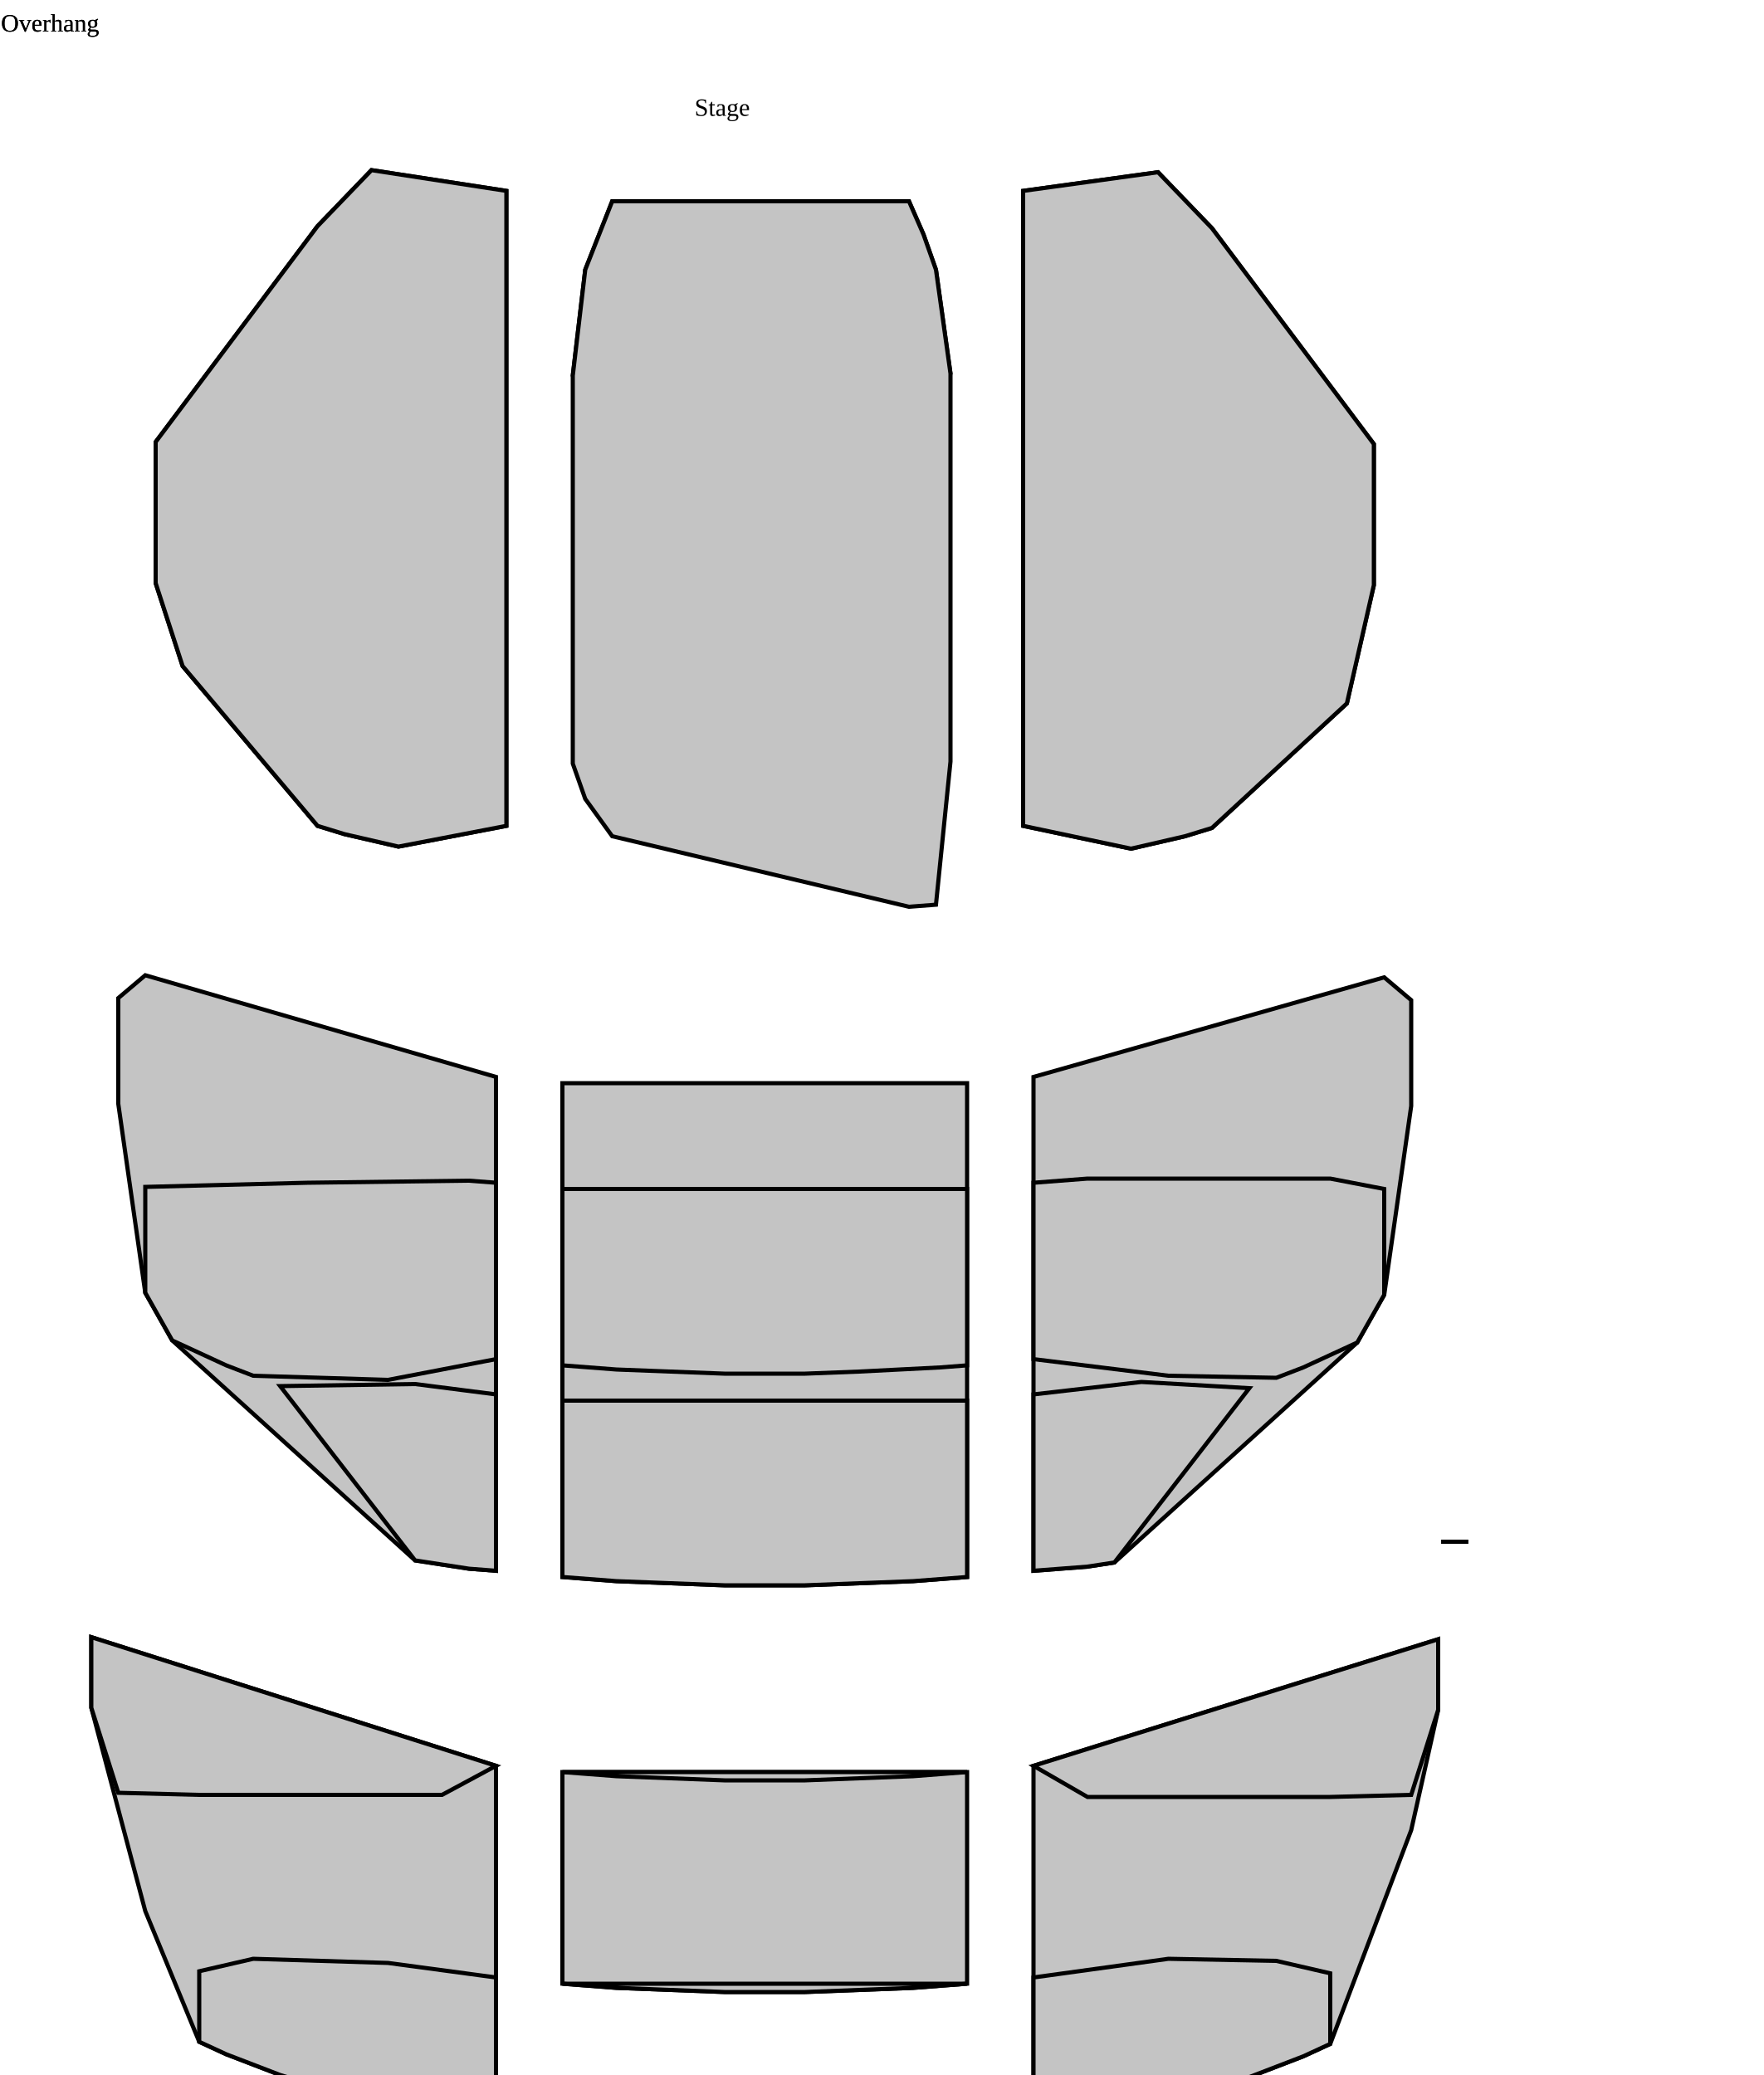
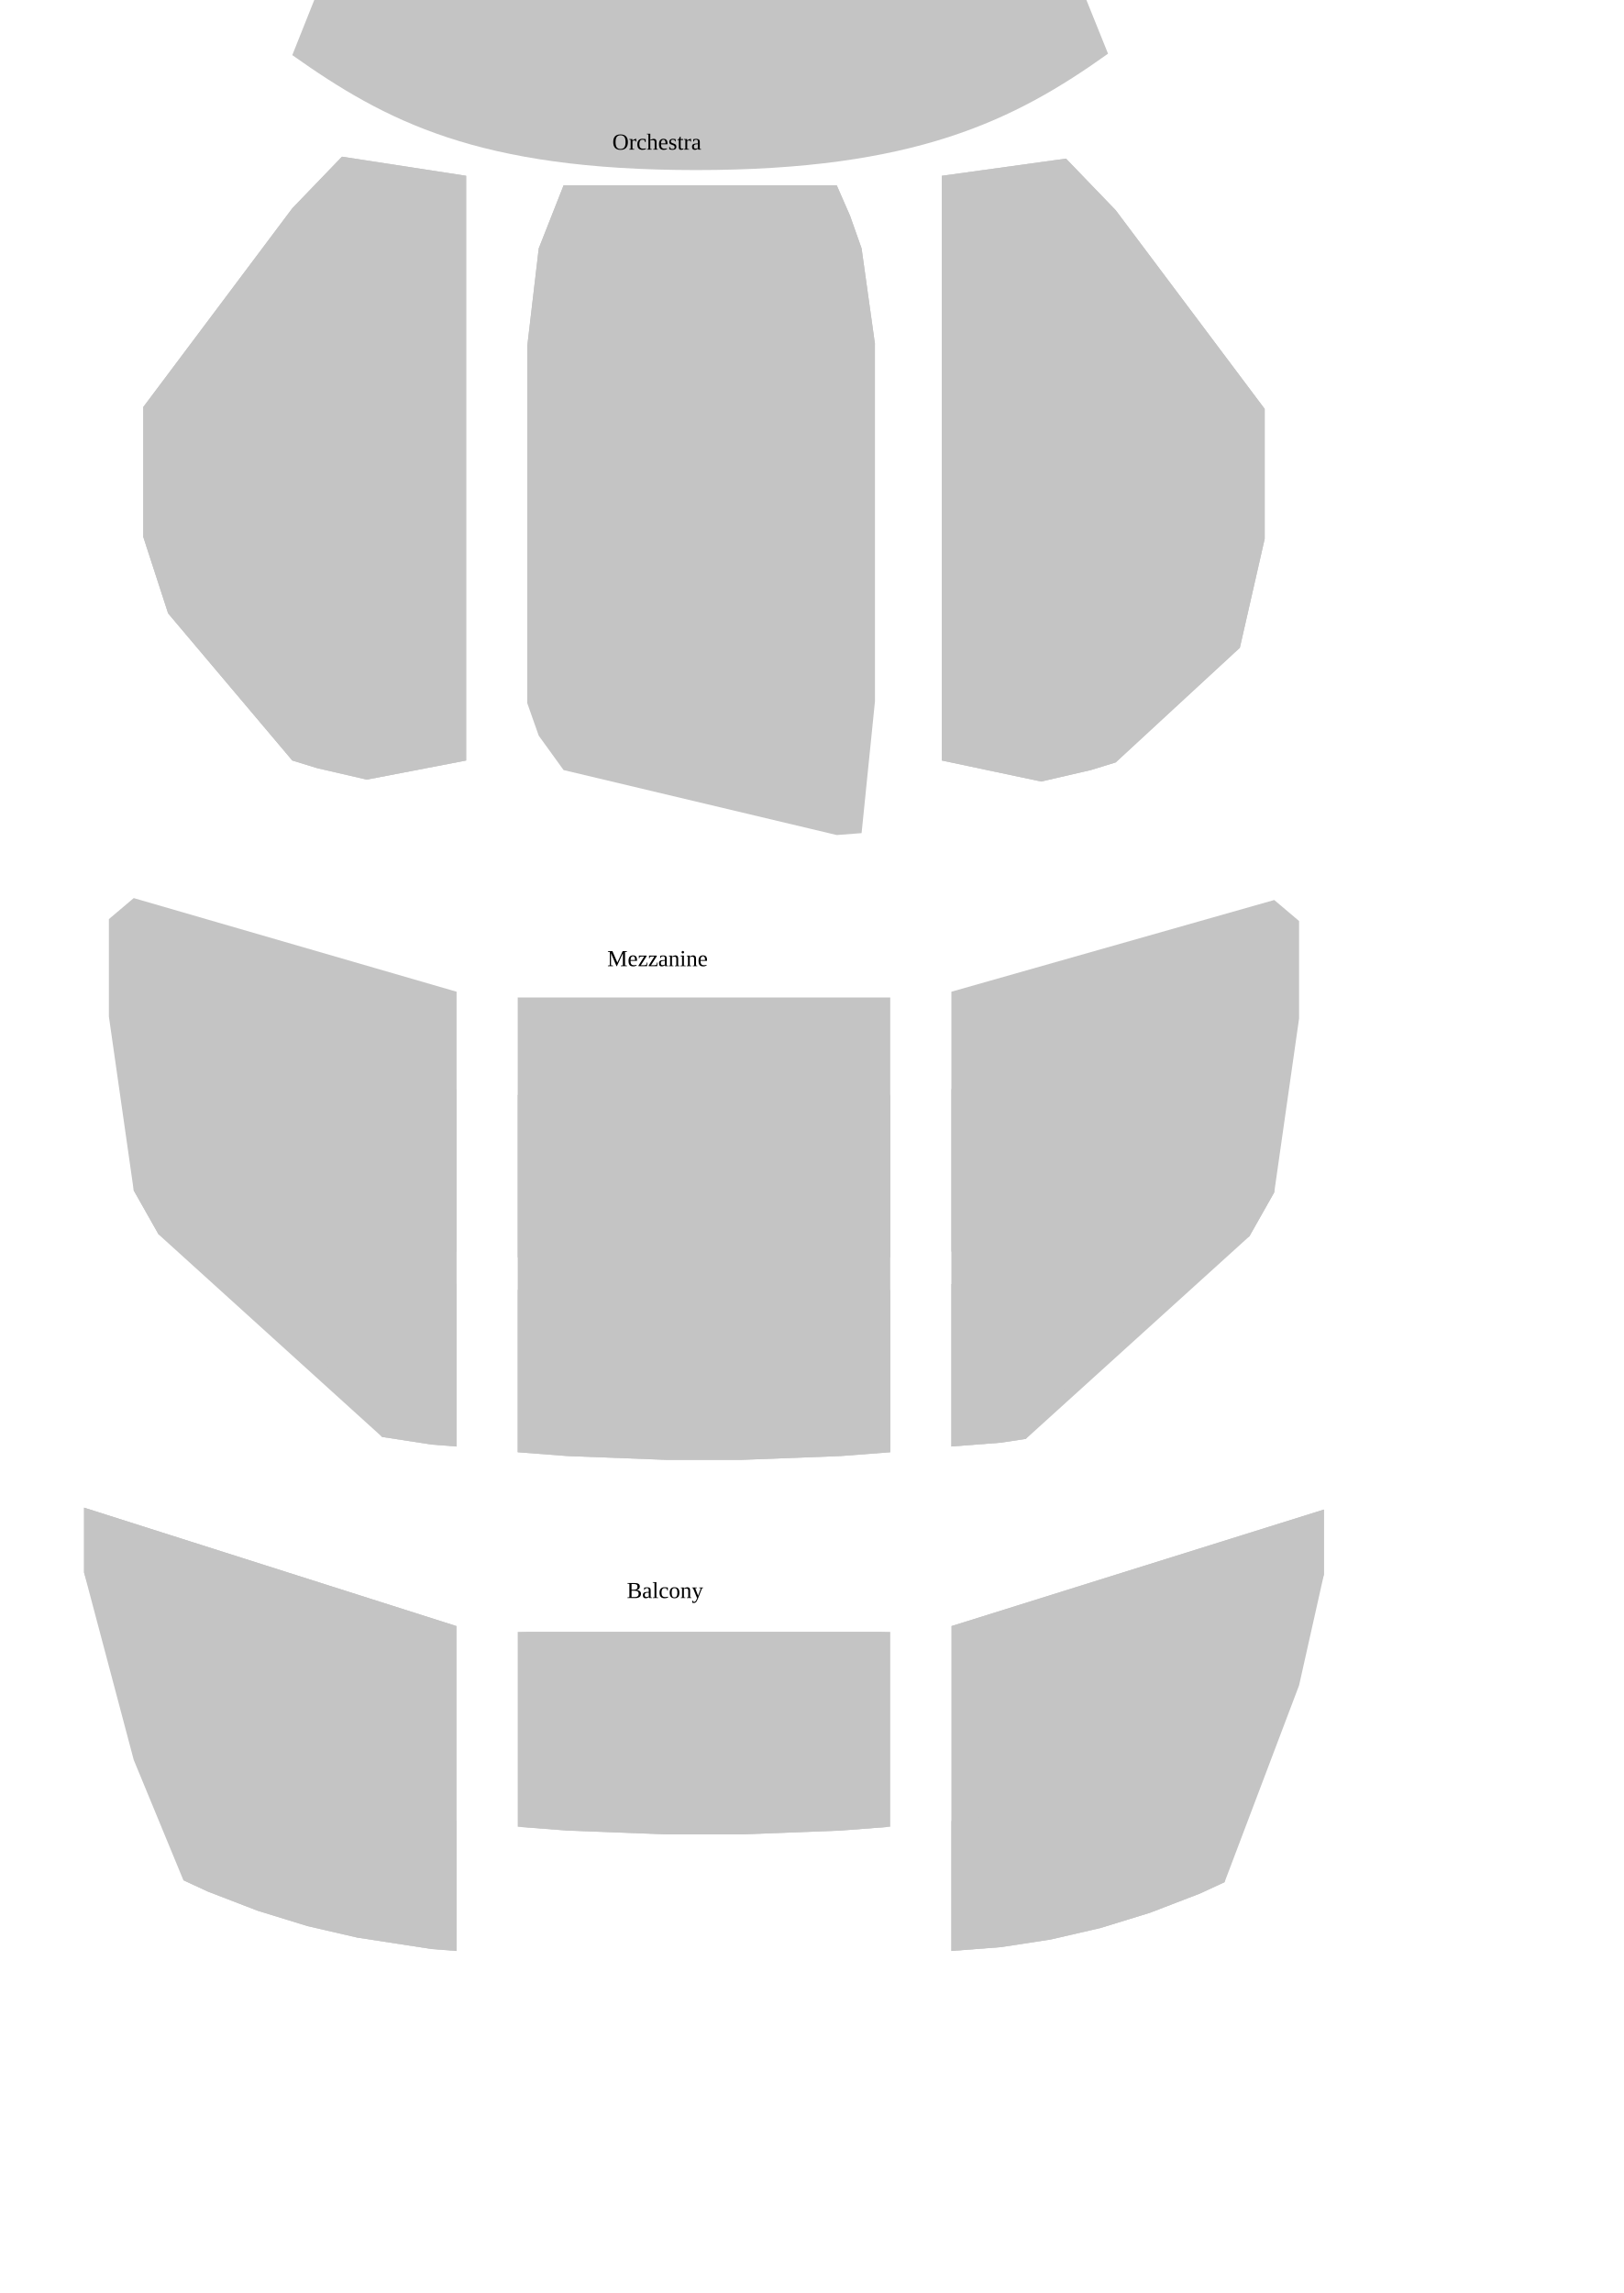
- <svg xmlns="http://www.w3.org/2000/svg" baseProfile="full" height="1000px" version="1.1" width="850px">
+ <svg xmlns="http://www.w3.org/2000/svg" baseProfile="full" height="1200px" version="1.1" width="850px">
  <defs />
-   <polygon fill="#C4C4C4" id="section-constant" points="244,92 244,398.0 192,408.0 166,402.0 153,398.0 88,321.0 75,281.0 75,213.0 153,109 179,82" stroke="black" stroke-width="2" />
-   <polygon fill="#C4C4C4" id="section-constant" points="295,97 438,97 445,113 451,130.0 458,180.0 451,198.0 438,199.0 412,200.0 321,200.0 295,199.0 282,198.0 276,181.0 282,130.0" stroke="black" stroke-width="2" />
-   <polygon fill="#C4C4C4" id="section-constant" points="493,398.0 493,92 558,83 584,110 662,214.0 662,282.0 649,339.0 584,399.0 571,403.0 545,409.0" stroke="black" stroke-width="2" />
-   <polygon fill="#C4C4C4" id="section-constant" points="239,519.0 239,757.0 226,756.0 200,752.0 83,646.0 70,623.0 57,532.0 57,481.0 70,470.0" stroke="black" stroke-width="2" />
-   <polygon fill="#C4C4C4" id="section-constant" points="271,760.0 271,522.0 466,522.0 466,760.0 440,762.0 388,764.0 349,764.0 297,762.0" stroke="black" stroke-width="2" />
-   <polygon fill="#C4C4C4" id="section-constant" points="694.474,742.995 707.474,742.995" stroke="black" stroke-width="2" />
-   <polygon fill="#C4C4C4" id="section-constant" points="498,757.0 498,519.0 667,471.0 680,482.0 680,533.0 667,624.0 654,647.0 537,753.0 524,755.0" stroke="black" stroke-width="2" />
-   <polygon fill="#C4C4C4" id="section-constant" points="44,823.0 44,789.0 239,851.0 239,1021.0 226,1020.0 187,1014.0 161,1008.0 135,1000.0 109,990.0 96,984.0 70,921.0" stroke="black" stroke-width="2" />
-   <polygon fill="#C4C4C4" id="section-constant" points="271,956.0 271,854.0 466,854.0 466,956.0 440,958.0 388,960.0 349,960.0 297,958.0" stroke="black" stroke-width="2" />
-   <polygon fill="#C4C4C4" id="section-constant" points="693,790.0 693,824.0 680,882.0 641,985.0 628,991.0 602,1001.0 576,1009.0 550,1015.0 524,1019.0 498,1021.0 498,851.0" stroke="black" stroke-width="2" />
-   <polygon fill="#C4C4C4" id="section-orchestra-sides" points="244,92 244,398.0 192,408.0 166,402.0 153,398.0 88,321.0 75,281.0 75,213.0 153,109 179,82" stroke="black" stroke-width="2" />
-   <polygon fill="#C4C4C4" id="section-orchestra-sides" points="493,398.0 493,92 558,83 584,110 662,214.0 662,282.0 649,339.0 584,399.0 571,403.0 545,409.0" stroke="black" stroke-width="2" />
-   <polygon fill="#C4C4C4" id="section-orchestra-center" points="295,97 438,97 445,113 451,130.0 458,180.0 458,367.0 451,436.0 438,437.0 295,403.0 282,385.0 276,368.0 276,181.0 282,130.0" stroke="black" stroke-width="2" />
-   <polygon fill="#C4C4C4" id="section-mezzanine-rear" points="135,668.0 200,667.0 239,672.0 239,757.0 226,756.0 200,752.0" stroke="black" stroke-width="2" />
-   <polygon fill="#C4C4C4" id="section-mezzanine-rear" points="271,760.0 271,675.0 466,675.0 466,760.0 440,762.0 388,764.0 349,764.0 297,762.0" stroke="black" stroke-width="2" />
-   <polygon fill="#C4C4C4" id="section-mezzanine-rear" points="694.474,742.995 707.474,742.995" stroke="black" stroke-width="2" />
-   <polygon fill="#C4C4C4" id="section-mezzanine-rear" points="550,666.0 602,669.0 537,753.0 524,755.0 498,757.0 498,672.0" stroke="black" stroke-width="2" />
-   <polygon fill="#C4C4C4" id="section-mezzanine-mid" points="70,623.0 70,572.0 148,570.0 226,569.0 239,570.0 239,655.0 187,665.0 122,663.0 109,658.0 83,646.0" stroke="black" stroke-width="2" />
-   <polygon fill="#C4C4C4" id="section-mezzanine-mid" points="271,658.0 271,573.0 466,573.0 466,658.0 453,659.0 414,661.0 388,662.0 349,662.0 297,660.0" stroke="black" stroke-width="2" />
-   <polygon fill="#C4C4C4" id="section-mezzanine-mid" points="498,655.0 498,570.0 524,568.0 641,568.0 667,573.0 667,624.0 654,647.0 628,659.0 615,664.0 563,663.0" stroke="black" stroke-width="2" />
-   <polygon fill="#C4C4C4" id="section-balcony-rear" points="239,953.0 239,1021.0 226,1020.0 187,1014.0 161,1008.0 135,1000.0 109,990.0 96,984.0 96,950.0 122,944.0 187,946.0" stroke="black" stroke-width="2" />
-   <polygon fill="#C4C4C4" id="section-balcony-rear" points="271,956.0 466,956.0 440,958.0 388,960.0 349,960.0 297,958.0" stroke="black" stroke-width="2" />
-   <polygon fill="#C4C4C4" id="section-balcony-rear" points="498,1021.0 498,953.0 563,944.0 615,945.0 641,951.0 641,985.0 628,991.0 602,1001.0 576,1009.0 550,1015.0 524,1019.0" stroke="black" stroke-width="2" />
-   <polygon fill="#C4C4C4" id="section-balcony-front" points="44,823.0 44,789.0 239,851.0 213,865.0 96,865.0 57,864.0" stroke="black" stroke-width="2" />
-   <polygon fill="#C4C4C4" id="section-balcony-front" points="271,854.0 466,854.0 440,856.0 388,858.0 349,858.0 297,856.0" stroke="black" stroke-width="2" />
-   <polygon fill="#C4C4C4" id="section-balcony-front" points="498,851.0 693,790.0 693,824.0 680,865.0 641,866.0 524,866.0" stroke="black" stroke-width="2" />
-   <text fill="black" x="334.694" y="55.82">Stage</text>
-   <text fill="black" x="0.453" y="15.188">Overhang</text>
-   <text fill="black" x="0.453" y="15.188">Overhang</text>
+   <path d="M550.159 0L580 74.095C530.917 109.159 478.66 135 364.405 135C250.15 135 201.937 109.461 153 74.847L182.841 0H550.159Z" fill="#C4C4C4" transform="matrix(1, 0, 0, 1, 0, -46)" />
+   <text fill="black" x="320.496" y="78.297">Orchestra</text>
+   <text fill="black" x="317.865" y="505.626">Mezzanine</text>
+   <text fill="black" x="328.097" y="836.297">Balcony</text>
+   <polygon fill="#C4C4C4" id="section-constant" points="244,92 244,398.0 192,408.0 166,402.0 153,398.0 88,321.0 75,281.0 75,213.0 153,109 179,82" />
+   <polygon fill="#C4C4C4" id="section-constant" points="295,97 438,97 445,113 451,130.0 458,180.0 451,198.0 438,199.0 412,200.0 321,200.0 295,199.0 282,198.0 276,181.0 282,130.0" />
+   <polygon fill="#C4C4C4" id="section-constant" points="493,398.0 493,92 558,83 584,110 662,214.0 662,282.0 649,339.0 584,399.0 571,403.0 545,409.0" />
+   <polygon fill="#C4C4C4" id="section-constant" points="239,519.0 239,757.0 226,756.0 200,752.0 83,646.0 70,623.0 57,532.0 57,481.0 70,470.0" />
+   <polygon fill="#C4C4C4" id="section-constant" points="271,760.0 271,522.0 466,522.0 466,760.0 440,762.0 388,764.0 349,764.0 297,762.0" />
+   <polygon fill="#C4C4C4" id="section-constant" points="694.474,742.995 707.474,742.995" />
+   <polygon fill="#C4C4C4" id="section-constant" points="498,757.0 498,519.0 667,471.0 680,482.0 680,533.0 667,624.0 654,647.0 537,753.0 524,755.0" />
+   <polygon fill="#C4C4C4" id="section-constant" points="44,823.0 44,789.0 239,851.0 239,1021.0 226,1020.0 187,1014.0 161,1008.0 135,1000.0 109,990.0 96,984.0 70,921.0" />
+   <polygon fill="#C4C4C4" id="section-constant" points="271,956.0 271,854.0 466,854.0 466,956.0 440,958.0 388,960.0 349,960.0 297,958.0" />
+   <polygon fill="#C4C4C4" id="section-constant" points="693,790.0 693,824.0 680,882.0 641,985.0 628,991.0 602,1001.0 576,1009.0 550,1015.0 524,1019.0 498,1021.0 498,851.0" />
+   <polygon fill="#C4C4C4" id="section-orchestra-sides" points="244,92 244,398.0 192,408.0 166,402.0 153,398.0 88,321.0 75,281.0 75,213.0 153,109 179,82" />
+   <polygon fill="#C4C4C4" id="section-orchestra-sides" points="493,398.0 493,92 558,83 584,110 662,214.0 662,282.0 649,339.0 584,399.0 571,403.0 545,409.0" />
+   <polygon fill="#C4C4C4" id="section-orchestra-center" points="295,97 438,97 445,113 451,130.0 458,180.0 458,367.0 451,436.0 438,437.0 295,403.0 282,385.0 276,368.0 276,181.0 282,130.0" />
+   <polygon fill="#C4C4C4" id="section-mezzanine-rear" points="135,668.0 200,667.0 239,672.0 239,757.0 226,756.0 200,752.0" />
+   <polygon fill="#C4C4C4" id="section-mezzanine-rear" points="271,760.0 271,675.0 466,675.0 466,760.0 440,762.0 388,764.0 349,764.0 297,762.0" />
+   <polygon fill="#C4C4C4" id="section-mezzanine-rear" points="694.474,742.995 707.474,742.995" />
+   <polygon fill="#C4C4C4" id="section-mezzanine-rear" points="550,666.0 602,669.0 537,753.0 524,755.0 498,757.0 498,672.0" />
+   <polygon fill="#C4C4C4" id="section-mezzanine-mid" points="70,623.0 70,572.0 148,570.0 226,569.0 239,570.0 239,655.0 187,665.0 122,663.0 109,658.0 83,646.0" />
+   <polygon fill="#C4C4C4" id="section-mezzanine-mid" points="271,658.0 271,573.0 466,573.0 466,658.0 453,659.0 414,661.0 388,662.0 349,662.0 297,660.0" />
+   <polygon fill="#C4C4C4" id="section-mezzanine-mid" points="498,655.0 498,570.0 524,568.0 641,568.0 667,573.0 667,624.0 654,647.0 628,659.0 615,664.0 563,663.0" />
+   <polygon fill="#C4C4C4" id="section-balcony-rear" points="239,953.0 239,1021.0 226,1020.0 187,1014.0 161,1008.0 135,1000.0 109,990.0 96,984.0 96,950.0 122,944.0 187,946.0" />
+   <polygon fill="#C4C4C4" id="section-balcony-rear" points="271,956.0 466,956.0 440,958.0 388,960.0 349,960.0 297,958.0" />
+   <polygon fill="#C4C4C4" id="section-balcony-rear" points="498,1021.0 498,953.0 563,944.0 615,945.0 641,951.0 641,985.0 628,991.0 602,1001.0 576,1009.0 550,1015.0 524,1019.0" />
+   <polygon fill="#C4C4C4" id="section-balcony-front" points="44,823.0 44,789.0 239,851.0 213,865.0 96,865.0 57,864.0" />
+   <polygon fill="#C4C4C4" id="section-balcony-front" points="271,854.0 466,854.0 440,856.0 388,858.0 349,858.0 297,856.0" />
+   <polygon fill="#C4C4C4" id="section-balcony-front" points="498,851.0 693,790.0 693,824.0 680,865.0 641,866.0 524,866.0" />
</svg>
